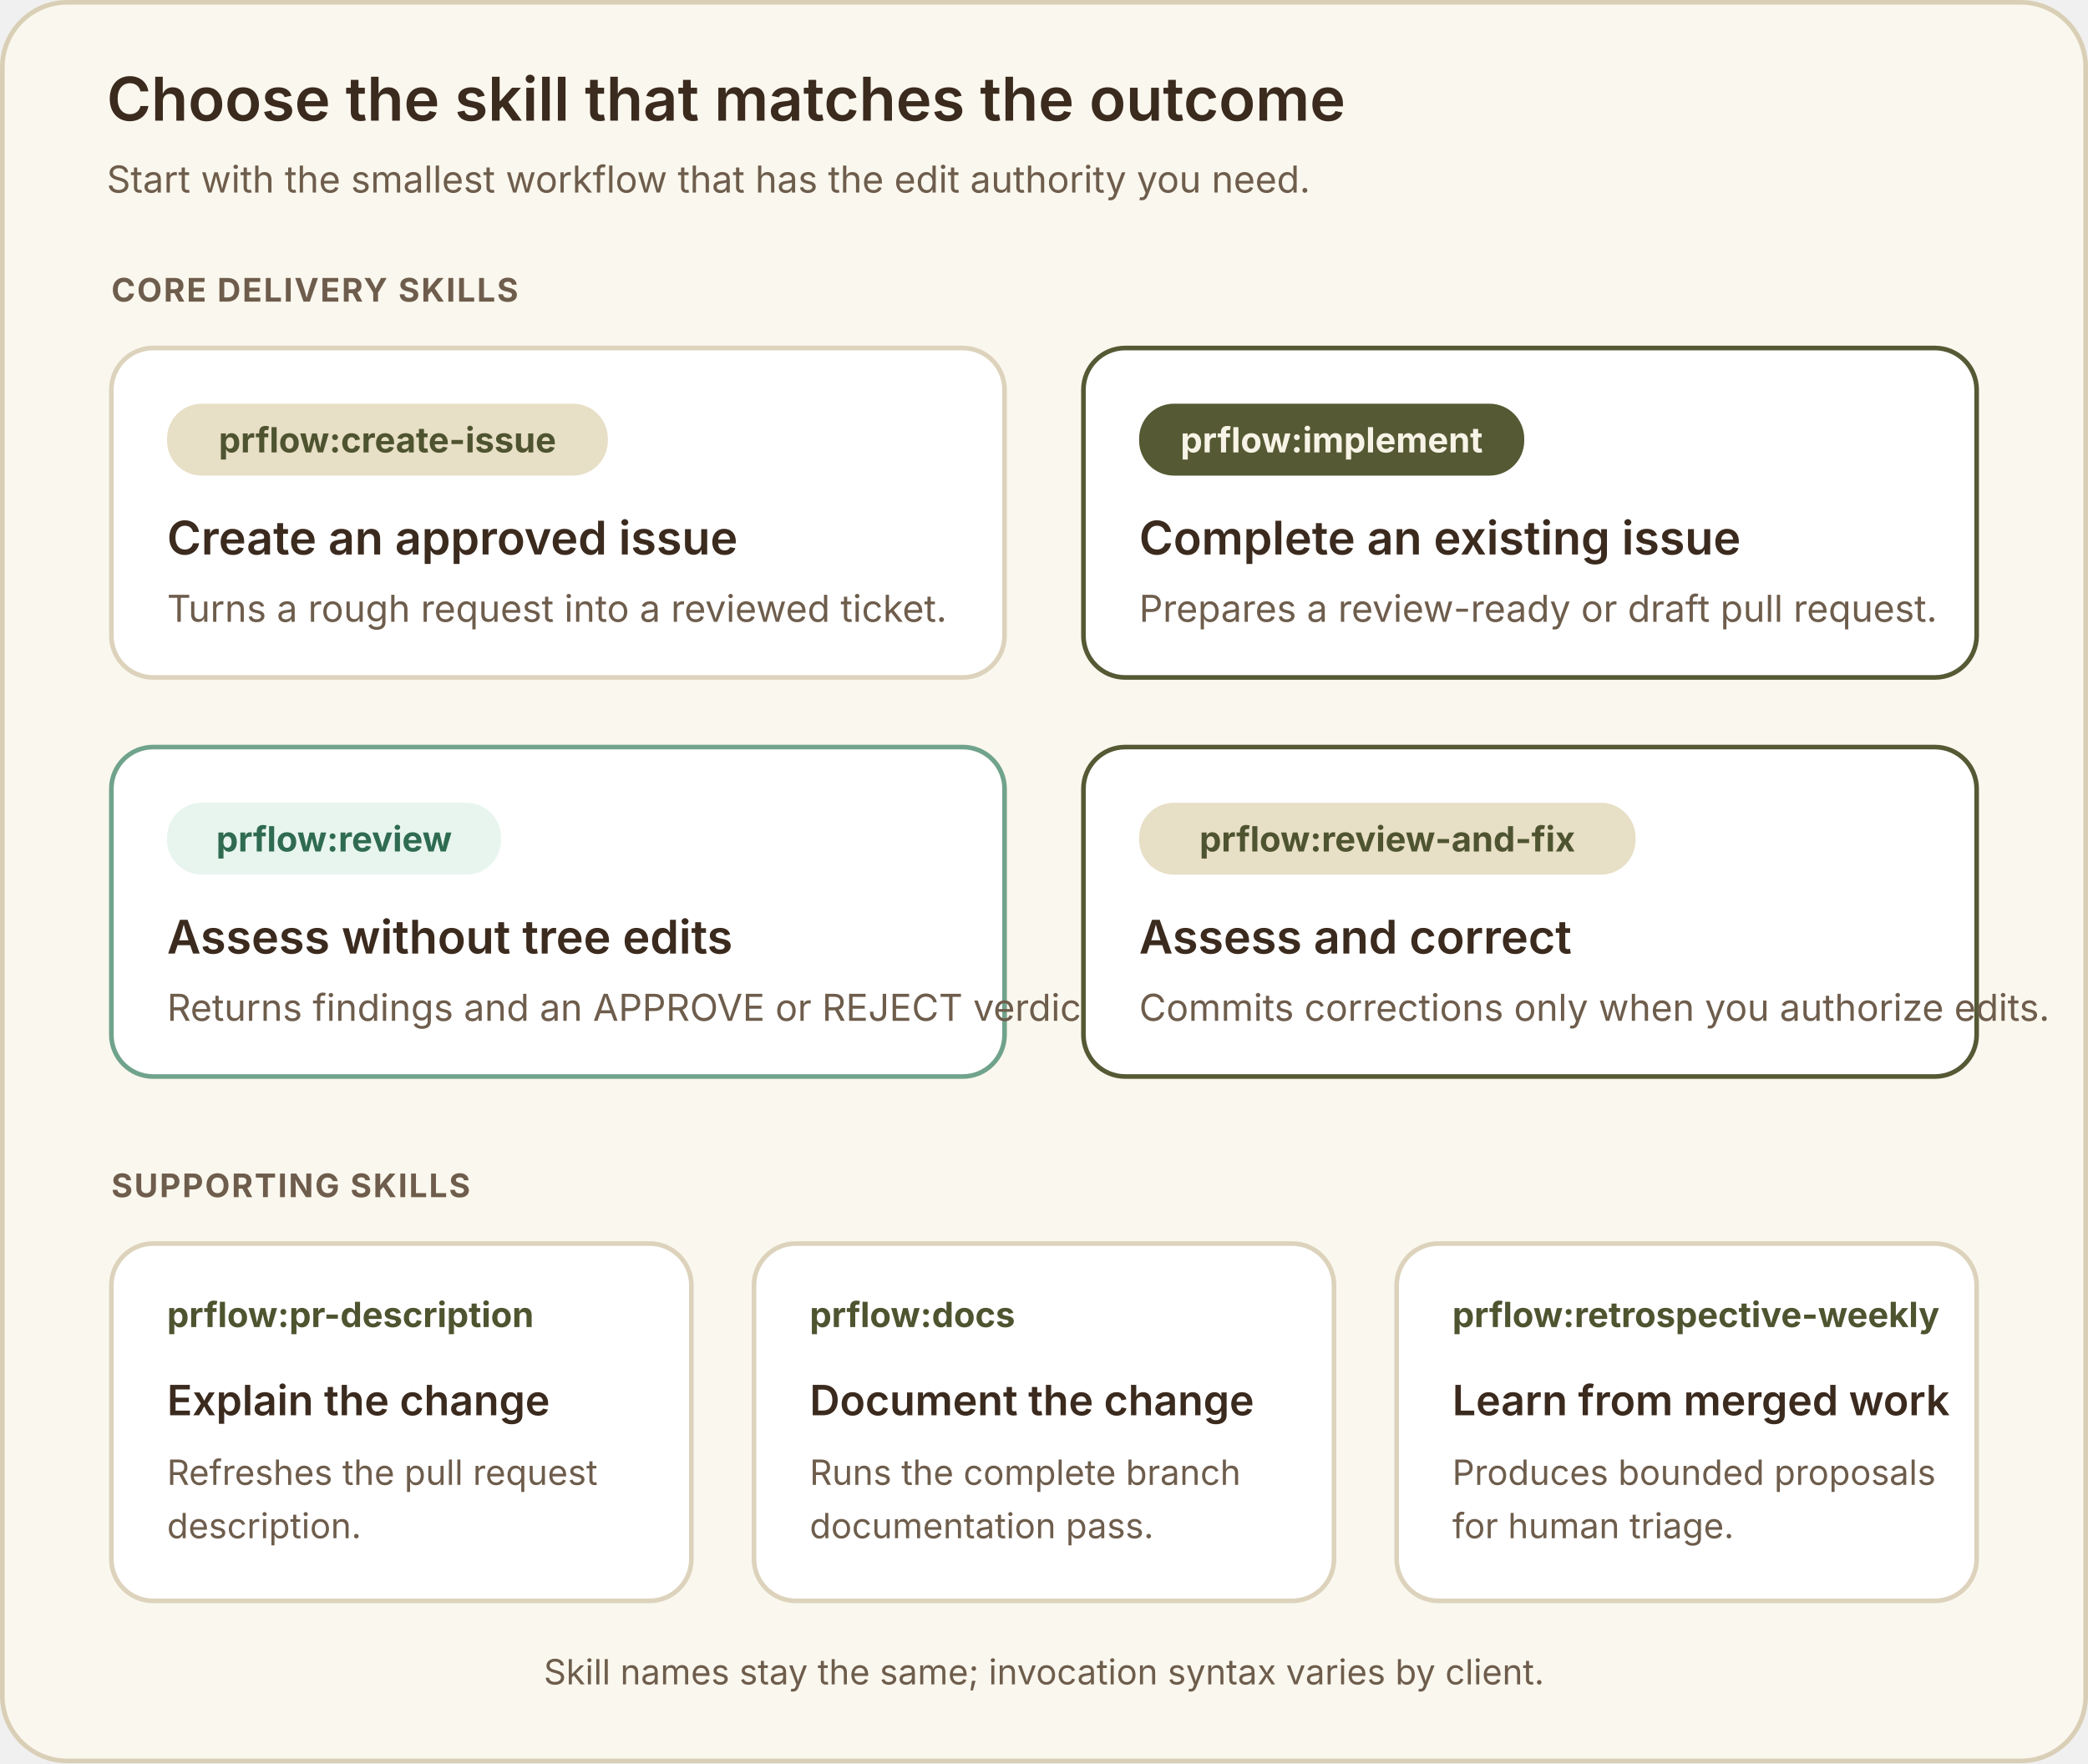
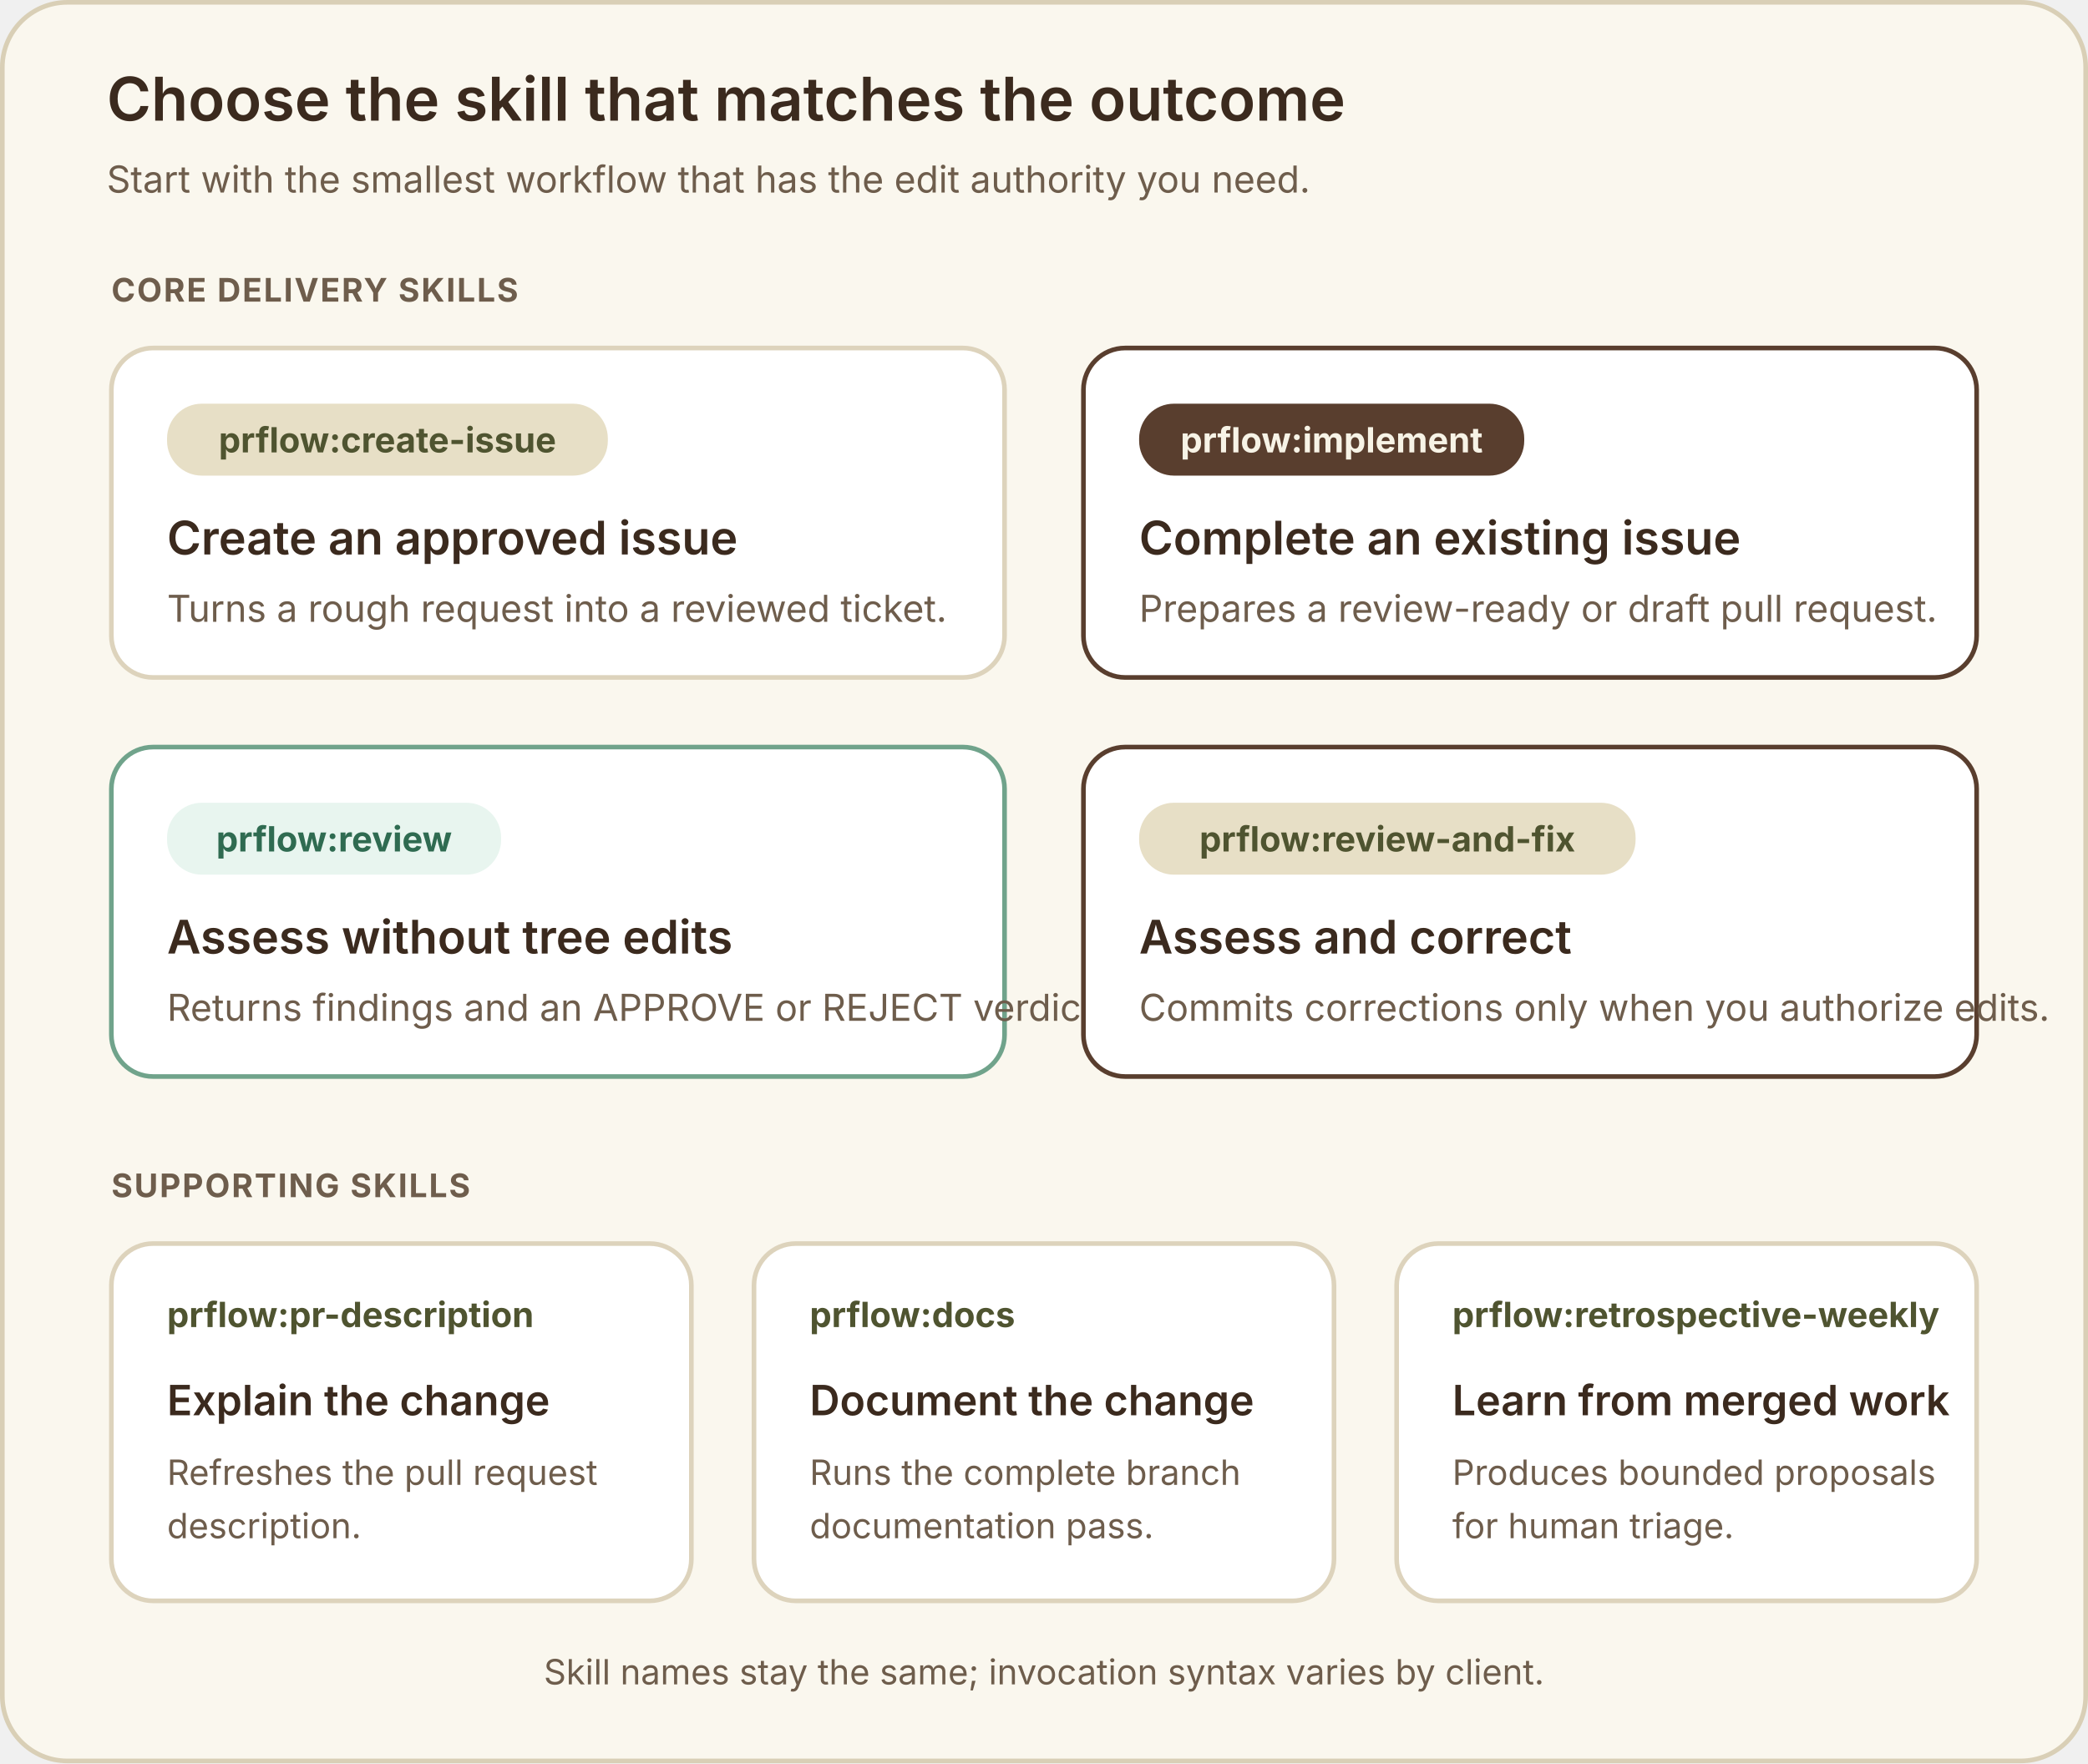
<svg xmlns="http://www.w3.org/2000/svg" width="900" height="760" viewBox="0 0 900 760" role="img" aria-labelledby="title" aria-describedby="description">
  <style>
    @media (prefers-color-scheme: dark) {
      [fill="#FAF7EE"] { fill: #4A3221; }
      [stroke="#D9CFB6"] { stroke: #6C7440; }
      rect[fill="#FFFFFF"] { fill: #5D4230; }
-       [fill="#555934"] { fill: #6C7440; }
-       [stroke="#555934"] { stroke: #A9B06B; }
+       [fill="#593e2e"] { fill: #6C7440; }
+       [stroke="#593e2e"] { stroke: #A9B06B; }
      [fill="#4F5430"] { fill: #DCE0B8; }
      [fill="#E7DFC6"] { fill: #3E4425; }
      [stroke="#DDD3BC"] { stroke: #6C7440; }
      [fill="#3B2A1E"] { fill: #F2E6D8; }
      [fill="#6E5D4C"] { fill: #D9C6B2; }
      [fill="#E8F5EF"] { fill: #2E4034; }
      [fill="#2F6B51"] { fill: #9FD4BC; }
      [stroke="#70A38B"] { stroke: #9FD4BC; }
      [fill="#F7F3E6"] { fill: #FFFFFF; }
    }
  </style>
  <rect x="1" y="1" width="898" height="758" rx="28" fill="#FAF7EE" stroke="#D9CFB6" stroke-width="2" />
  <g font-family="Inter, ui-sans-serif, system-ui, -apple-system, BlinkMacSystemFont, 'Segoe UI', sans-serif">
    <text x="46" y="52" fill="#3B2A1E" font-size="26" font-weight="600">Choose the skill that matches the outcome</text>
    <text x="46" y="83" fill="#6E5D4C" font-size="16">Start with the smallest workflow that has the edit authority you need.</text>
    <text x="48" y="130" fill="#6E5D4C" font-size="14" font-weight="700" letter-spacing="0.7">CORE DELIVERY SKILLS</text>
    <g>
      <rect x="48" y="150" width="385" height="142" rx="18" fill="#FFFFFF" stroke="#DDD3BC" stroke-width="2" />
      <rect x="72" y="174" width="190" height="31" rx="15" fill="#E7DFC6" />
      <text x="167" y="195" fill="#4F5430" font-size="15" font-weight="700" text-anchor="middle">prflow:create-issue</text>
      <text x="72" y="239" fill="#3B2A1E" font-size="20" font-weight="600">Create an approved issue</text>
      <text x="72" y="268" fill="#6E5D4C" font-size="16">Turns a rough request into a reviewed ticket.</text>
    </g>
    <g>
-       <rect x="467" y="150" width="385" height="142" rx="18" fill="#FFFFFF" stroke="#555934" stroke-width="2" />
-       <rect x="491" y="174" width="166" height="31" rx="15" fill="#555934" />
+       <rect x="467" y="150" width="385" height="142" rx="18" fill="#FFFFFF" stroke="#593e2e" stroke-width="2" />
+       <rect x="491" y="174" width="166" height="31" rx="15" fill="#593e2e" />
      <text x="574" y="195" fill="#F7F3E6" font-size="15" font-weight="700" text-anchor="middle">prflow:implement</text>
      <text x="491" y="239" fill="#3B2A1E" font-size="20" font-weight="600">Complete an existing issue</text>
      <text x="491" y="268" fill="#6E5D4C" font-size="16">Prepares a review-ready or draft pull request.</text>
    </g>
    <g>
      <rect x="48" y="322" width="385" height="142" rx="18" fill="#FFFFFF" stroke="#70A38B" stroke-width="2" />
      <rect x="72" y="346" width="144" height="31" rx="15" fill="#E8F5EF" />
      <text x="144" y="367" fill="#2F6B51" font-size="15" font-weight="700" text-anchor="middle">prflow:review</text>
      <text x="72" y="411" fill="#3B2A1E" font-size="20" font-weight="600">Assess without tree edits</text>
      <text x="72" y="440" fill="#6E5D4C" font-size="16">Returns findings and an APPROVE or REJECT verdict.</text>
    </g>
    <g>
-       <rect x="467" y="322" width="385" height="142" rx="18" fill="#FFFFFF" stroke="#555934" stroke-width="2" />
+       <rect x="467" y="322" width="385" height="142" rx="18" fill="#FFFFFF" stroke="#593e2e" stroke-width="2" />
      <rect x="491" y="346" width="214" height="31" rx="15" fill="#E7DFC6" />
      <text x="598" y="367" fill="#4F5430" font-size="15" font-weight="700" text-anchor="middle">prflow:review-and-fix</text>
      <text x="491" y="411" fill="#3B2A1E" font-size="20" font-weight="600">Assess and correct</text>
      <text x="491" y="440" fill="#6E5D4C" font-size="16">Commits corrections only when you authorize edits.</text>
    </g>
    <text x="48" y="516" fill="#6E5D4C" font-size="14" font-weight="700" letter-spacing="0.7">SUPPORTING SKILLS</text>
    <g>
      <rect x="48" y="536" width="250" height="154" rx="18" fill="#FFFFFF" stroke="#DDD3BC" stroke-width="2" />
      <text x="72" y="572" fill="#4F5430" font-size="15" font-weight="700">prflow:pr-description</text>
      <text x="72" y="610" fill="#3B2A1E" font-size="18" font-weight="600">Explain the change</text>
      <text x="72" y="640" fill="#6E5D4C" font-size="15">Refreshes the pull request</text>
      <text x="72" y="663" fill="#6E5D4C" font-size="15">description.</text>
    </g>
    <g>
      <rect x="325" y="536" width="250" height="154" rx="18" fill="#FFFFFF" stroke="#DDD3BC" stroke-width="2" />
      <text x="349" y="572" fill="#4F5430" font-size="15" font-weight="700">prflow:docs</text>
      <text x="349" y="610" fill="#3B2A1E" font-size="18" font-weight="600">Document the change</text>
      <text x="349" y="640" fill="#6E5D4C" font-size="15">Runs the complete branch</text>
      <text x="349" y="663" fill="#6E5D4C" font-size="15">documentation pass.</text>
    </g>
    <g>
      <rect x="602" y="536" width="250" height="154" rx="18" fill="#FFFFFF" stroke="#DDD3BC" stroke-width="2" />
      <text x="626" y="572" fill="#4F5430" font-size="15" font-weight="700">prflow:retrospective-weekly</text>
      <text x="626" y="610" fill="#3B2A1E" font-size="18" font-weight="600">Learn from merged work</text>
      <text x="626" y="640" fill="#6E5D4C" font-size="15">Produces bounded proposals</text>
      <text x="626" y="663" fill="#6E5D4C" font-size="15">for human triage.</text>
    </g>
    <text x="450" y="726" fill="#6E5D4C" font-size="15" text-anchor="middle">Skill names stay the same; invocation syntax varies by client.</text>
  </g>
</svg>
